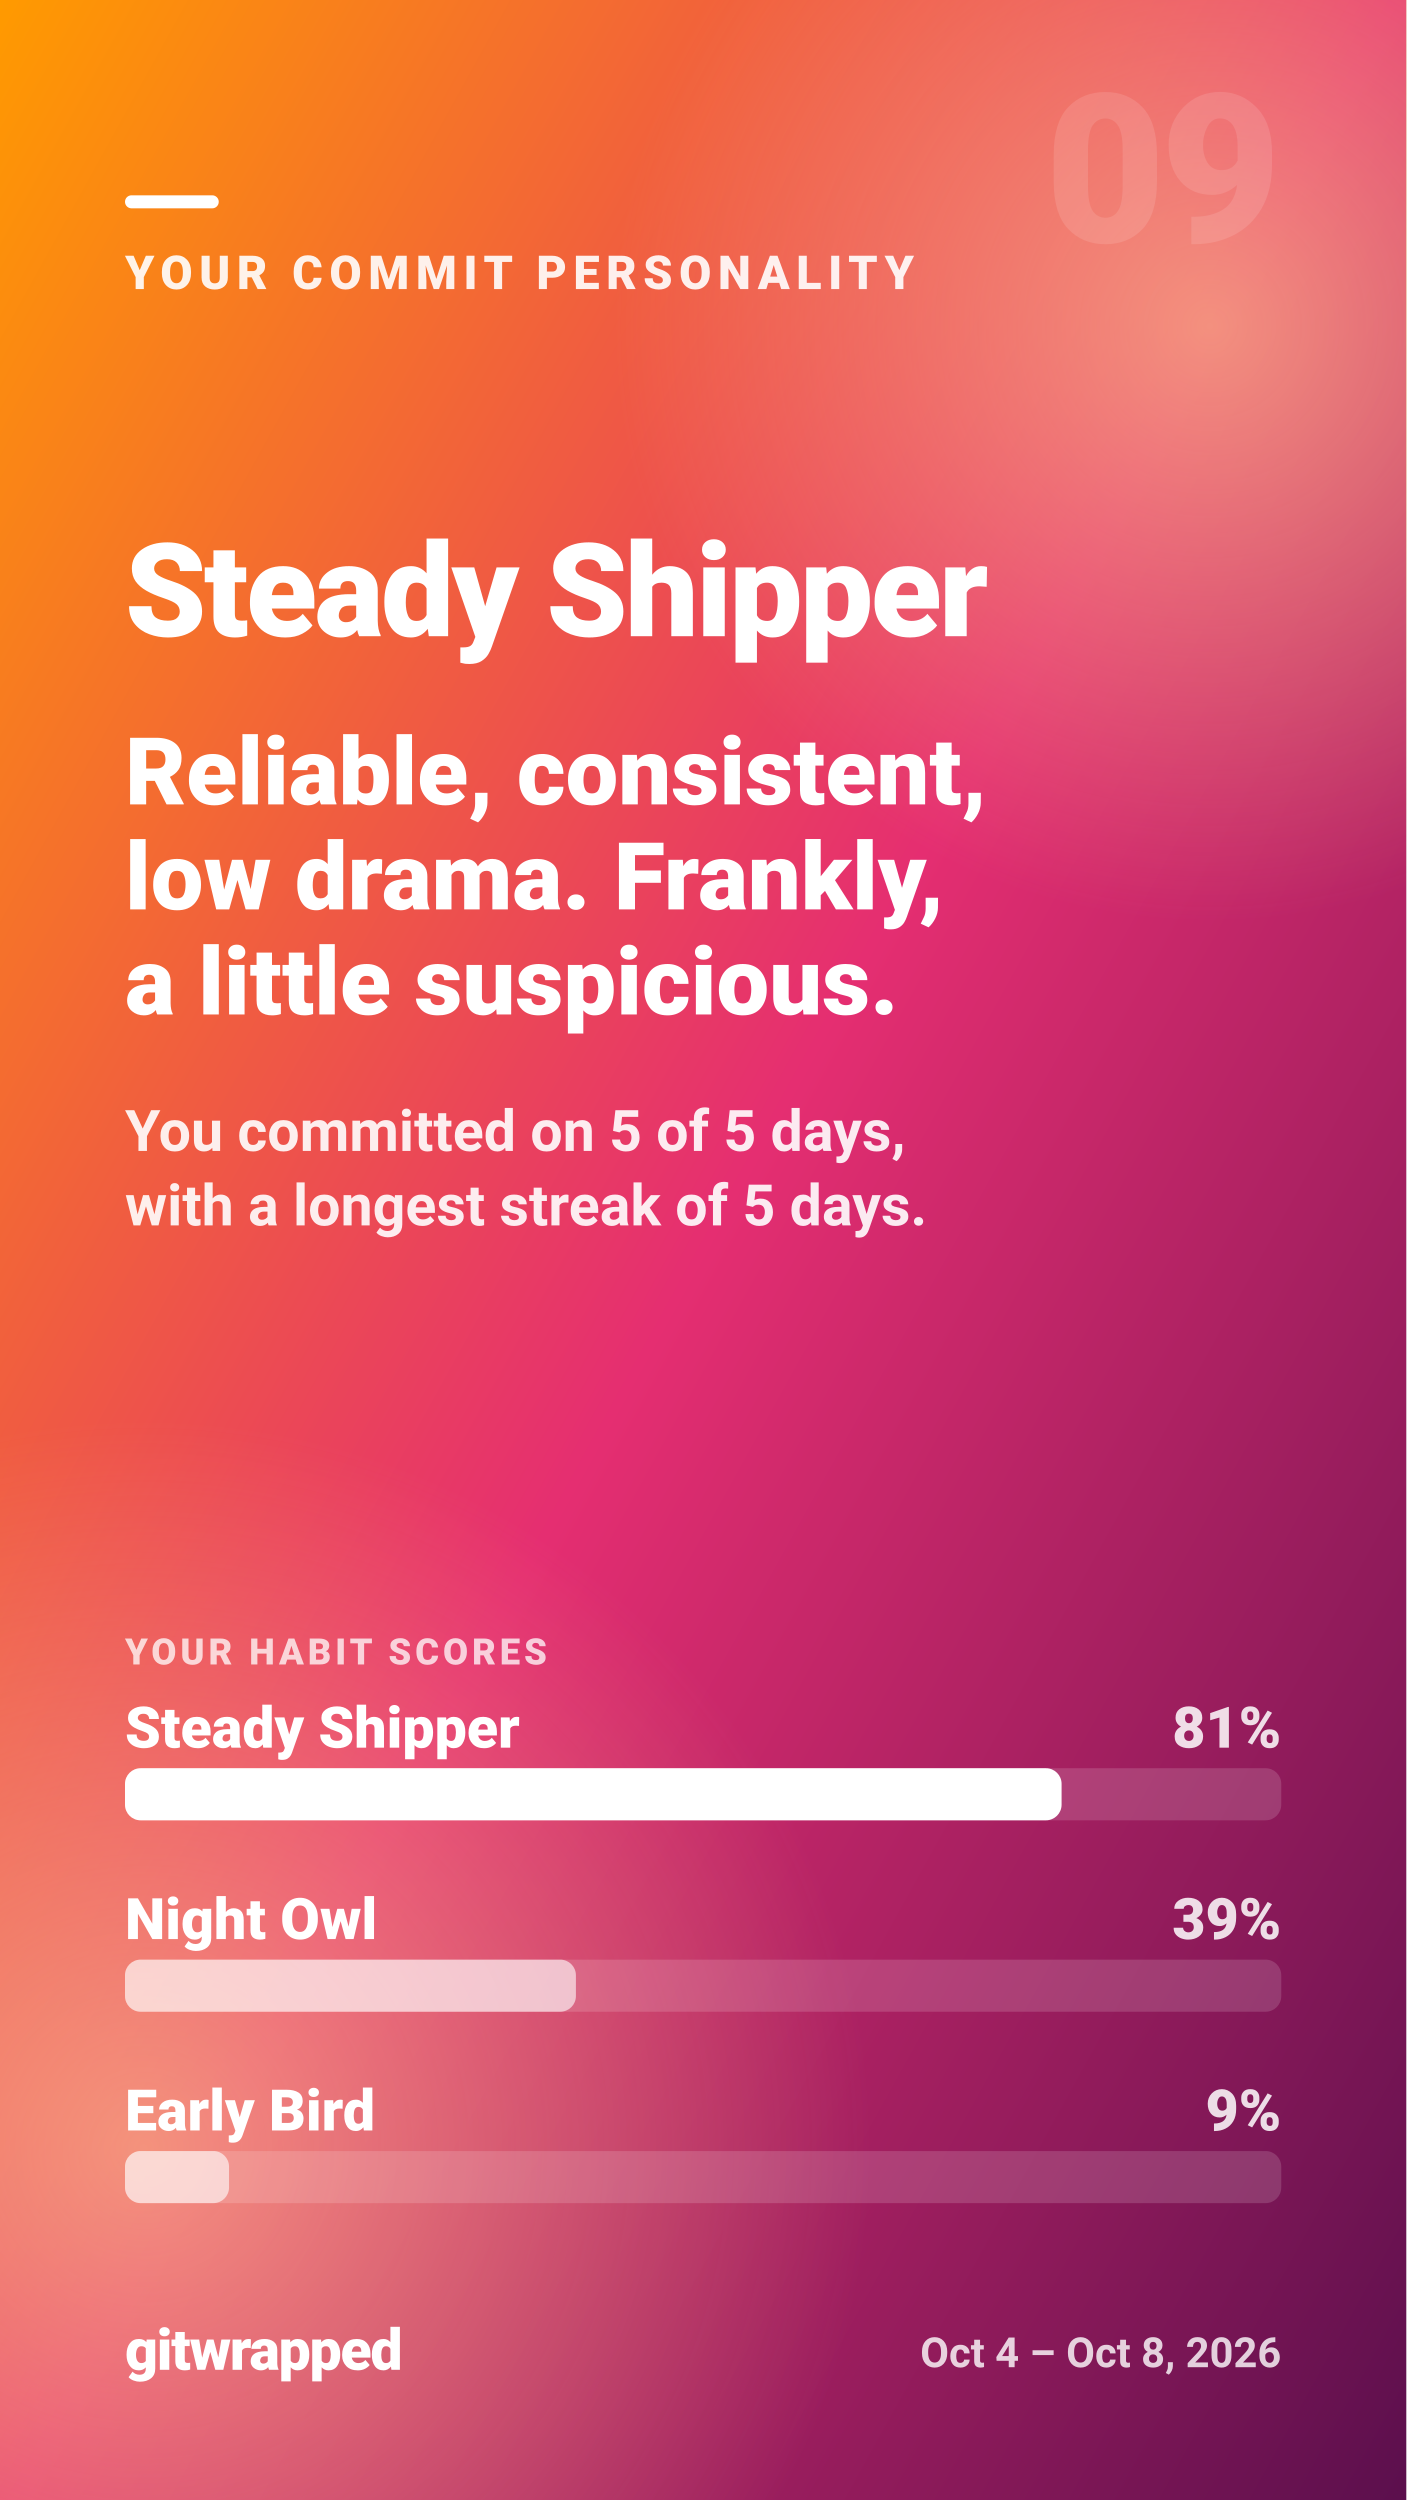
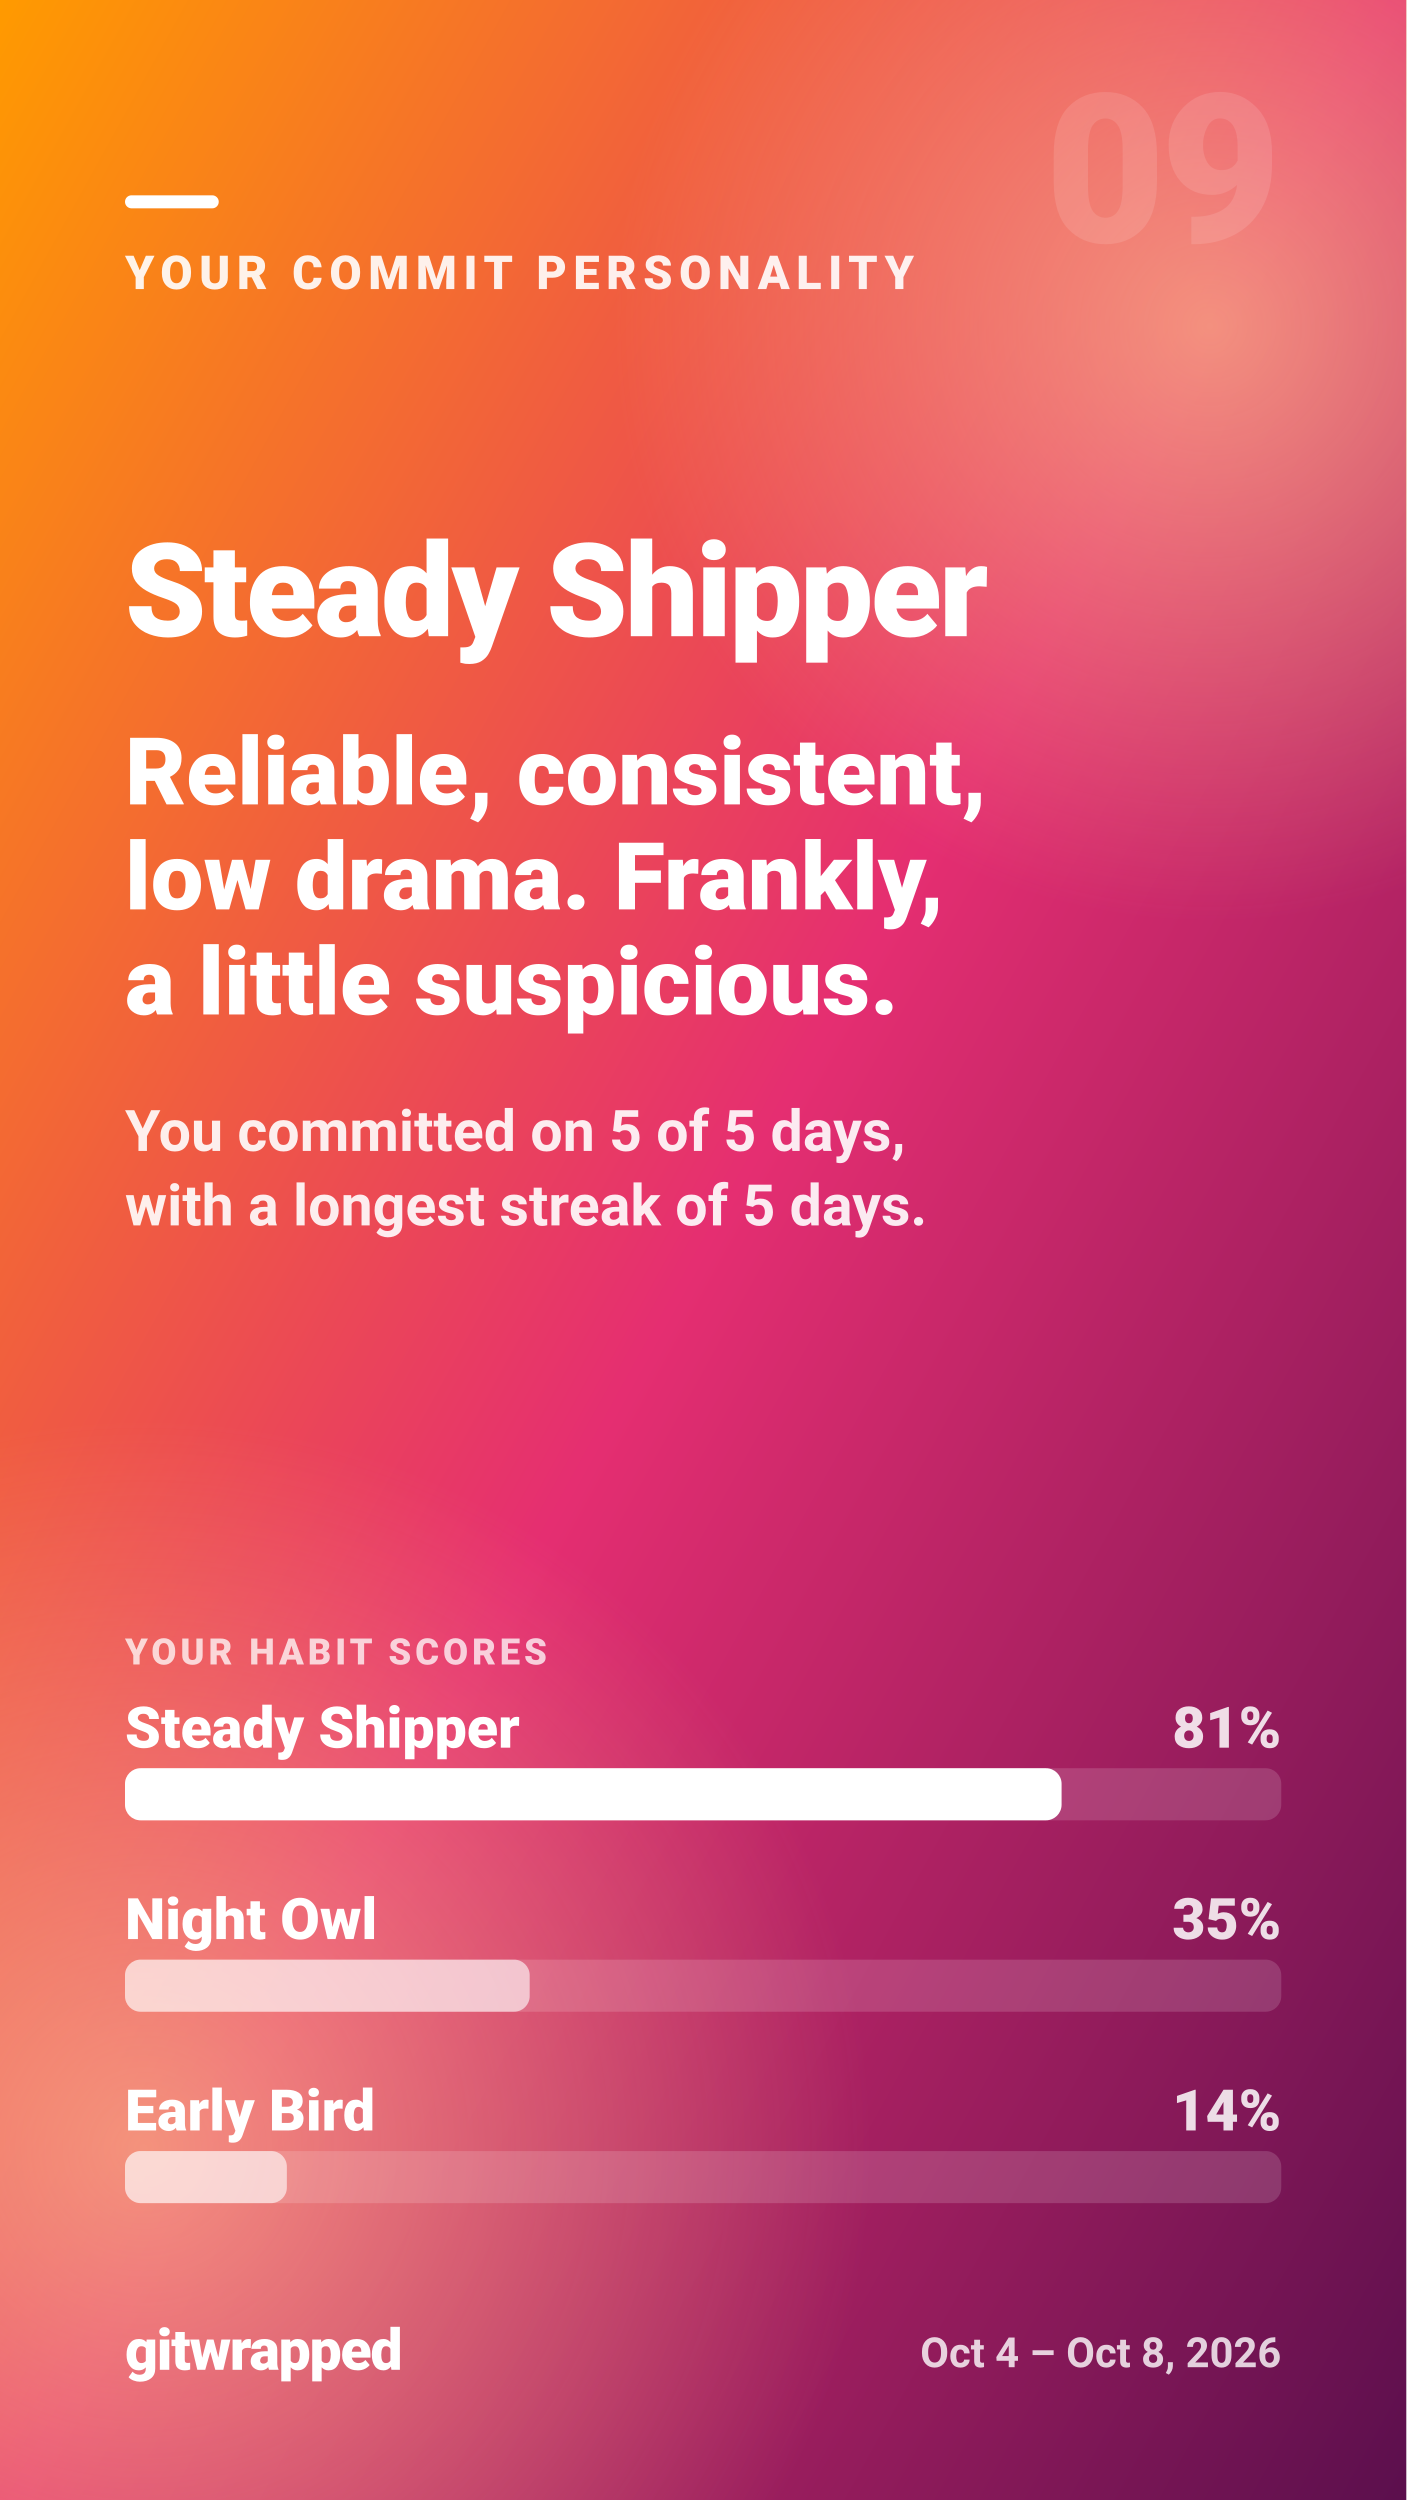
<svg xmlns="http://www.w3.org/2000/svg" width="1080" height="1920" viewBox="0 0 1080 1920" role="img" aria-label="YOUR COMMIT PERSONALITY — Steady Shipper — Reliable, consistent, low drama. Frankly, a little suspicious.">
  <defs>
    <linearGradient id="gw-personality-bg" x1="0" y1="0" x2="1" y2="1">
      <stop offset="0.00" stop-color="#ff9a00" />
      <stop offset="0.50" stop-color="#e52e71" />
      <stop offset="1.00" stop-color="#5b0f4d" />
    </linearGradient>
    <radialGradient id="gw-personality-glow">
      <stop offset="0" stop-color="#ffe08a" stop-opacity="0.55" />
      <stop offset="1" stop-color="#ffe08a" stop-opacity="0" />
    </radialGradient>
  </defs>
  <rect width="1080" height="1920" fill="url(#gw-personality-bg)" />
  <circle cx="930" cy="250" r="460" fill="url(#gw-personality-glow)" />
  <circle cx="110" cy="1650" r="560" fill="url(#gw-personality-glow)" />
  <g fill="#ffffff" font-family="system-ui, -apple-system, 'Segoe UI', Roboto, Helvetica, Arial, sans-serif">
    <text x="984" y="186" font-size="160" font-weight="900" fill-opacity="0.12" text-anchor="end" letter-spacing="-4">09</text>
    <rect x="96" y="150" width="72" height="10" rx="5" fill="#ffffff" />
    <text x="96" y="222" font-size="36" font-weight="800" fill-opacity="0.9" letter-spacing="5">YOUR COMMIT PERSONALITY</text>
    <text x="96" y="488.6" font-size="100" font-weight="900" letter-spacing="-2">Steady Shipper</text>
    <text x="96" y="617.8" font-size="72" font-weight="800">Reliable, consistent,</text>
    <text x="96" y="698.4" font-size="72" font-weight="800">low drama. Frankly,</text>
    <text x="96" y="779.1" font-size="72" font-weight="800">a little suspicious.</text>
    <text x="96" y="883.9" font-size="44" font-weight="600" fill-opacity="0.9">You committed on 5 of 5 days,</text>
    <text x="96" y="941.1" font-size="44" font-weight="600" fill-opacity="0.9">with a longest streak of 5 days.</text>
    <text x="96" y="1278.3" font-size="28" font-weight="800" fill-opacity="0.75" letter-spacing="3">YOUR HABIT SCORES</text>
    <g>
      <text x="96" y="1342.2" font-size="44" font-weight="800">Steady Shipper</text>
      <text x="984" y="1342.2" font-size="44" font-weight="800" fill-opacity="0.85" text-anchor="end">81%</text>
      <rect x="96" y="1358" width="888" height="40" rx="12" fill-opacity="0.15" />
      <rect x="96" y="1358" width="719.3" height="40" rx="12" />
    </g>
    <g>
      <text x="96" y="1489.2" font-size="44" font-weight="800">Night Owl</text>
-       <text x="984" y="1489.2" font-size="44" font-weight="800" fill-opacity="0.85" text-anchor="end">39%</text>
+       <text x="984" y="1489.2" font-size="44" font-weight="800" fill-opacity="0.85" text-anchor="end">35%</text>
      <rect x="96" y="1505" width="888" height="40" rx="12" fill-opacity="0.15" />
-       <rect x="96" y="1505" width="346.3" height="40" rx="12" fill-opacity="0.6" />
+       <rect x="96" y="1505" width="310.8" height="40" rx="12" fill-opacity="0.6" />
    </g>
    <g>
      <text x="96" y="1636.2" font-size="44" font-weight="800">Early Bird</text>
-       <text x="984" y="1636.2" font-size="44" font-weight="800" fill-opacity="0.85" text-anchor="end">9%</text>
+       <text x="984" y="1636.2" font-size="44" font-weight="800" fill-opacity="0.85" text-anchor="end">14%</text>
      <rect x="96" y="1652" width="888" height="40" rx="12" fill-opacity="0.15" />
-       <rect x="96" y="1652" width="79.9" height="40" rx="12" fill-opacity="0.6" />
+       <rect x="96" y="1652" width="124.3" height="40" rx="12" fill-opacity="0.6" />
    </g>
    <text x="96" y="1820" font-size="44" font-weight="900" letter-spacing="-1">gitwrapped</text>
    <text x="984" y="1818" font-size="32" font-weight="600" fill-opacity="0.8" text-anchor="end">Oct 4 – Oct 8, 2026</text>
  </g>
</svg>
